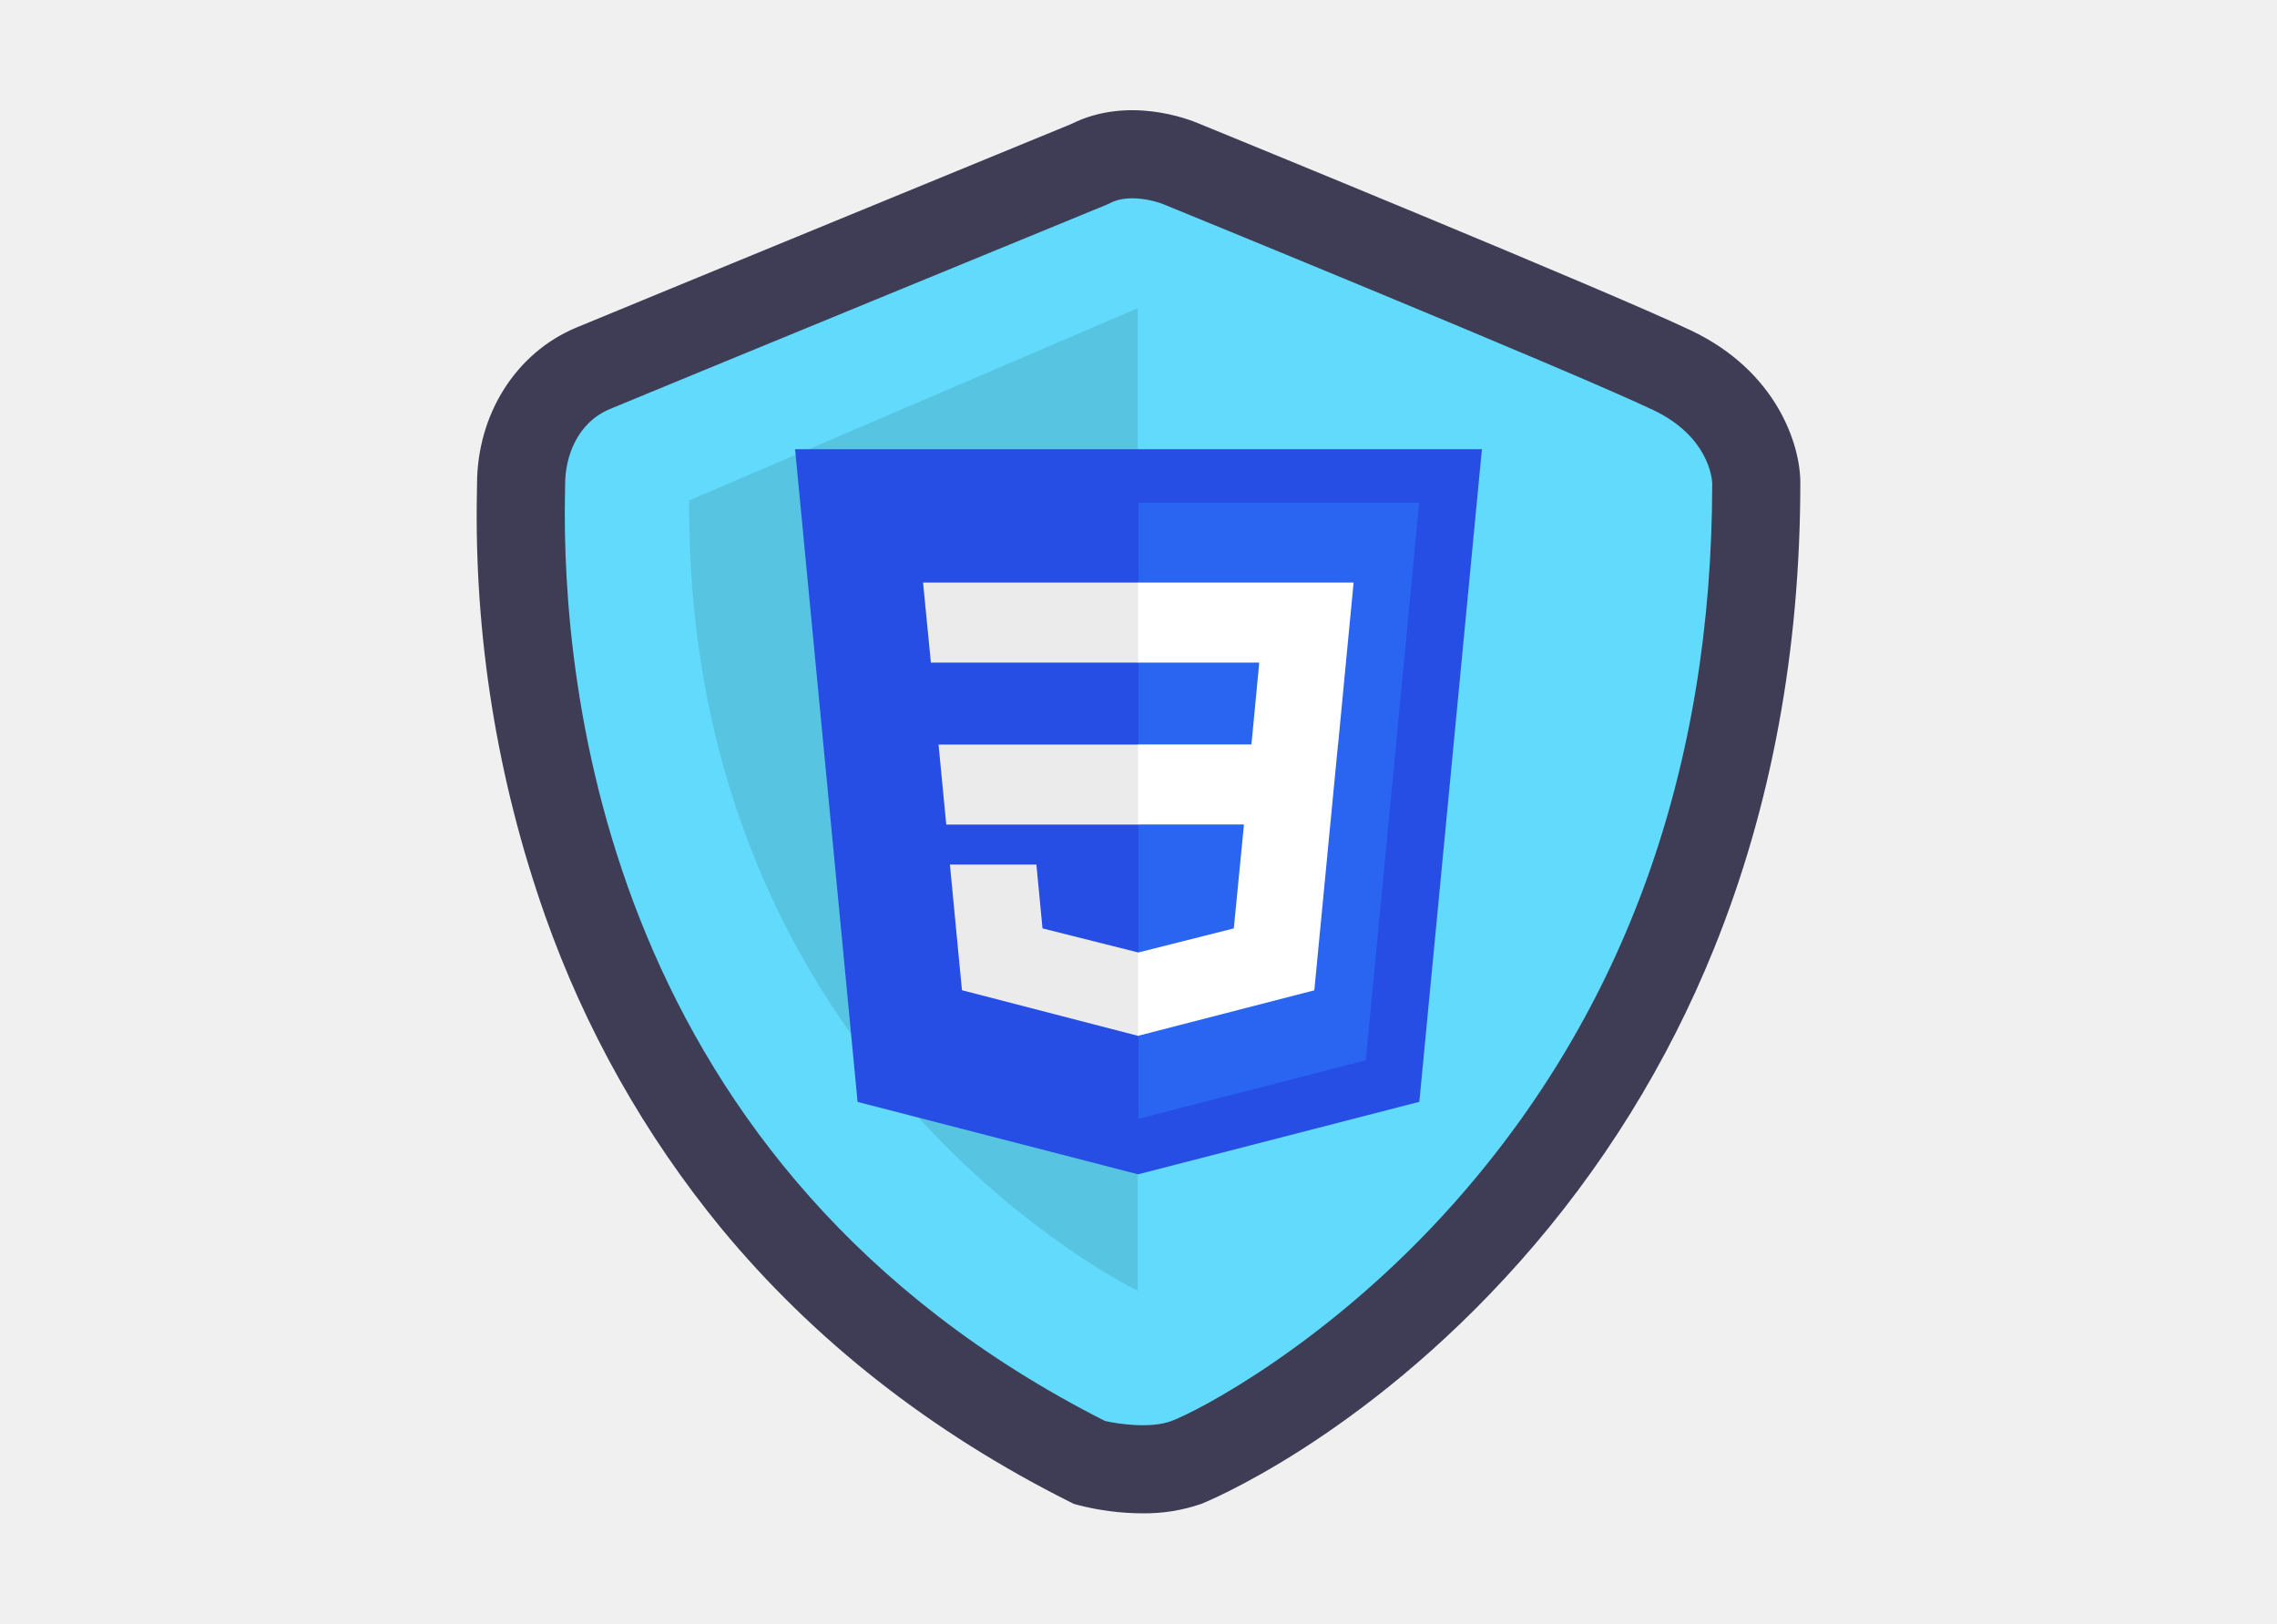
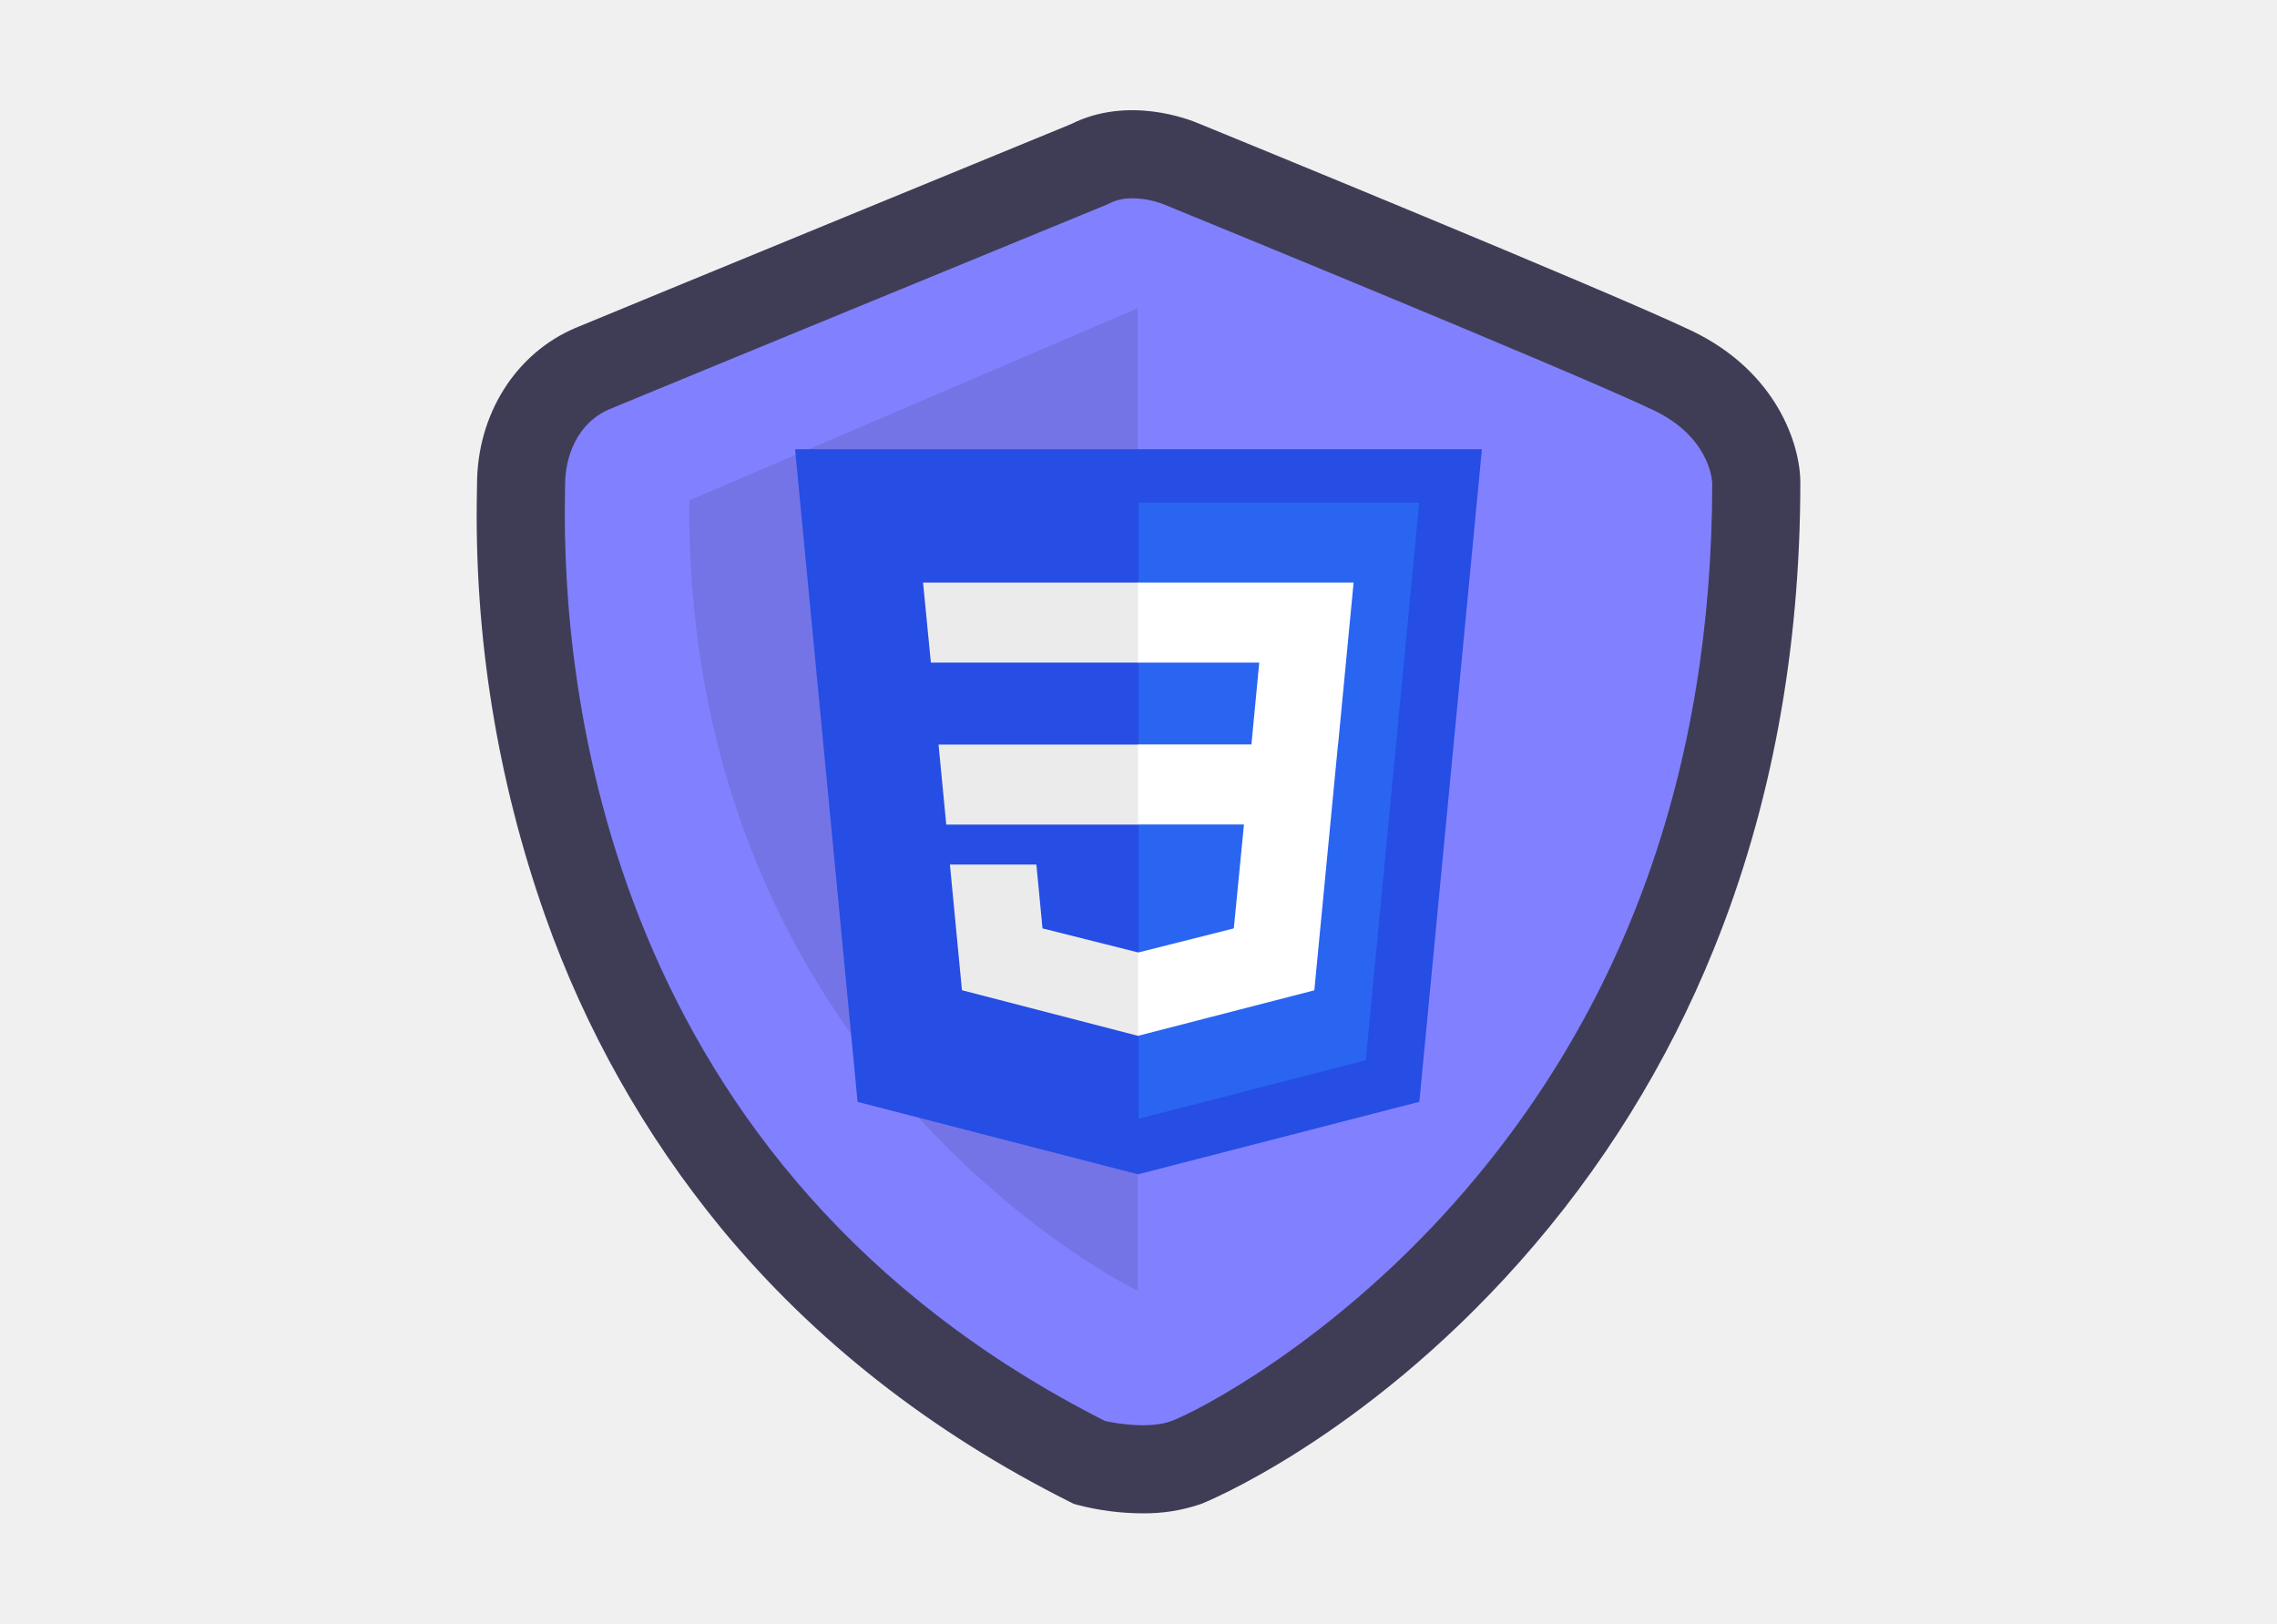
<svg xmlns="http://www.w3.org/2000/svg" id="ff41f38c-6ef4-4d72-b305-d437d63a9edd" data-name="Layer 1" width="819.07" height="584" viewBox="0 0 819.07 584" version="1.1">
  <defs id="defs47" />
  <g id="g135" transform="translate(160.1649,21.68959)">
    <g id="g122" transform="matrix(1.243373,0,0,1.243373,11.31099,17.9525)" style="stroke-width:0.804">
-       <path d="m 367.789,173.586 c 0,0 -129.734,53.284 -143.635,59.076 -13.9,5.792 -20.85,19.692 -20.85,33.592 0,13.9 -10.425,195.278 164.485,282.974 0,0 15.875,4.392 27.919,0 12.044,-4.392 164.945,-78.526 164.945,-283.553 0,0 0,-20.85 -24.325,-32.434 -24.325,-11.583 -141.934,-59.655 -141.934,-59.655 0,0 -14.443,-6.371 -26.605,0 z" transform="translate(-190.4648,-158)" fill="#61dafb" id="path12" style="stroke-width:0.647" />
+       <path d="m 367.789,173.586 c 0,0 -129.734,53.284 -143.635,59.076 -13.9,5.792 -20.85,19.692 -20.85,33.592 0,13.9 -10.425,195.278 164.485,282.974 0,0 15.875,4.392 27.919,0 12.044,-4.392 164.945,-78.526 164.945,-283.553 0,0 0,-20.85 -24.325,-32.434 -24.325,-11.583 -141.934,-59.655 -141.934,-59.655 0,0 -14.443,-6.371 -26.605,0 z" transform="translate(-190.4648,-158)" fill="#61dafb" id="path12" style="stroke-width:0.647;fill:#8181ff;fill-opacity:1" />
      <path d="m 383.03,563.919 a 75.19,75.19 0 0 1 -18.64,-2.411 l -1.2,-0.332 -1.113,-0.558 c -40.242,-20.177 -74.192,-46.827 -100.907,-79.211 A 299.865,299.865 0 0 1 210.222,390.937 348.21,348.21 0 0 1 190.531,268.272 c 0.017,-0.876 0.031,-1.553 0.031,-2.019 0,-20.289 11.262,-38.091 28.691,-45.354 13.339,-5.558 134.455,-55.305 143.206,-58.9 16.48,-8.258 34.062,-1.365 36.876,-0.16 6.311,2.58 118.275,48.375 142.471,59.896 24.936,11.874 31.589,33.206 31.589,43.938 0,48.588 -8.415,93.998 -25.011,134.967 a 312.517,312.517 0 0 1 -56.162,90.511 c -45.847,51.594 -91.706,69.884 -92.148,70.045 a 50.11,50.11 0 0 1 -17.043,2.721 z m -10.785,-26.714 c 3.976,0.891 13.129,2.228 19.096,0.052 7.579,-2.764 45.962,-22.668 81.83,-63.032 49.557,-55.769 74.702,-125.875 74.739,-208.372 -0.088,-1.671 -1.275,-13.592 -17.062,-21.109 C 507.123,233.447 390.746,185.86 389.573,185.381 l -0.322,-0.136 c -2.439,-1.022 -10.201,-3.175 -15.551,-0.371 l -1.071,0.499 c -1.297,0.533 -129.863,53.338 -143.575,59.051 -9.592,3.997 -13.009,13.897 -13.009,21.83 0,0.58 -0.015,1.423 -0.036,2.513 -1.096,56.447 11.966,195.346 156.236,268.439 z" transform="translate(-190.4648,-158)" fill="#3f3d56" id="path10" style="stroke-width:0.647" />
      <path d="m 381.689,215.286 v 284.25 c 0,0 -130.893,-63.007 -129.734,-228.65 z" transform="translate(-190.4648,-158)" opacity="0.1" id="path14" style="stroke-width:0.647" />
    </g>
    <g id="g169" transform="matrix(1.216494,0,0,1.132476,-12.34022,-109.0692)" style="stroke-width:0.852">
      <g id="g153" style="stroke-width:0.852">
        <path d="m 300,535.22 -82.94,-23 -18.48,-207.3 h 203.09 l -18.5,207.27 z" transform="translate(-84.99,-85.07)" fill="#264de4" id="path210" style="stroke-width:0.481" />
        <path d="m 367.33,499 15.81,-177.12 h -83 v 195.71 z" transform="translate(-84.99,-85.07)" fill="#2965f1" id="path212" style="stroke-width:0.481" />
      </g>
      <g id="g149" style="stroke-width:0.852">
        <path d="m 241,398.73 2.28,25.42 h 56.9 v -25.42 z m -4.58,-51.46 2.31,25.42 h 61.44 v -25.42 h -63.8 z m 63.75,117.49 h -0.11 l -28.32,-7.65 -1.81,-20.28 h -25.57 l 3.56,39.92 52.08,14.49 h 0.12 z" transform="translate(-84.99,-85.07)" fill="#ebebeb" id="path214" style="stroke-width:0.481" />
        <path d="m 359.14,398.73 4.59,-51.46 H 300 v 25.42 h 35.83 l -2.31,26 H 300 v 25.42 h 31.31 l -3,33 -28.31,7.67 v 26.45 l 52.12,-14.45 0.38,-4.3 6,-66.94 0.62,-6.83 z" transform="translate(-84.99,-85.07)" fill="#ffffff" id="path218" style="stroke-width:0.481" />
      </g>
    </g>
  </g>
</svg>
